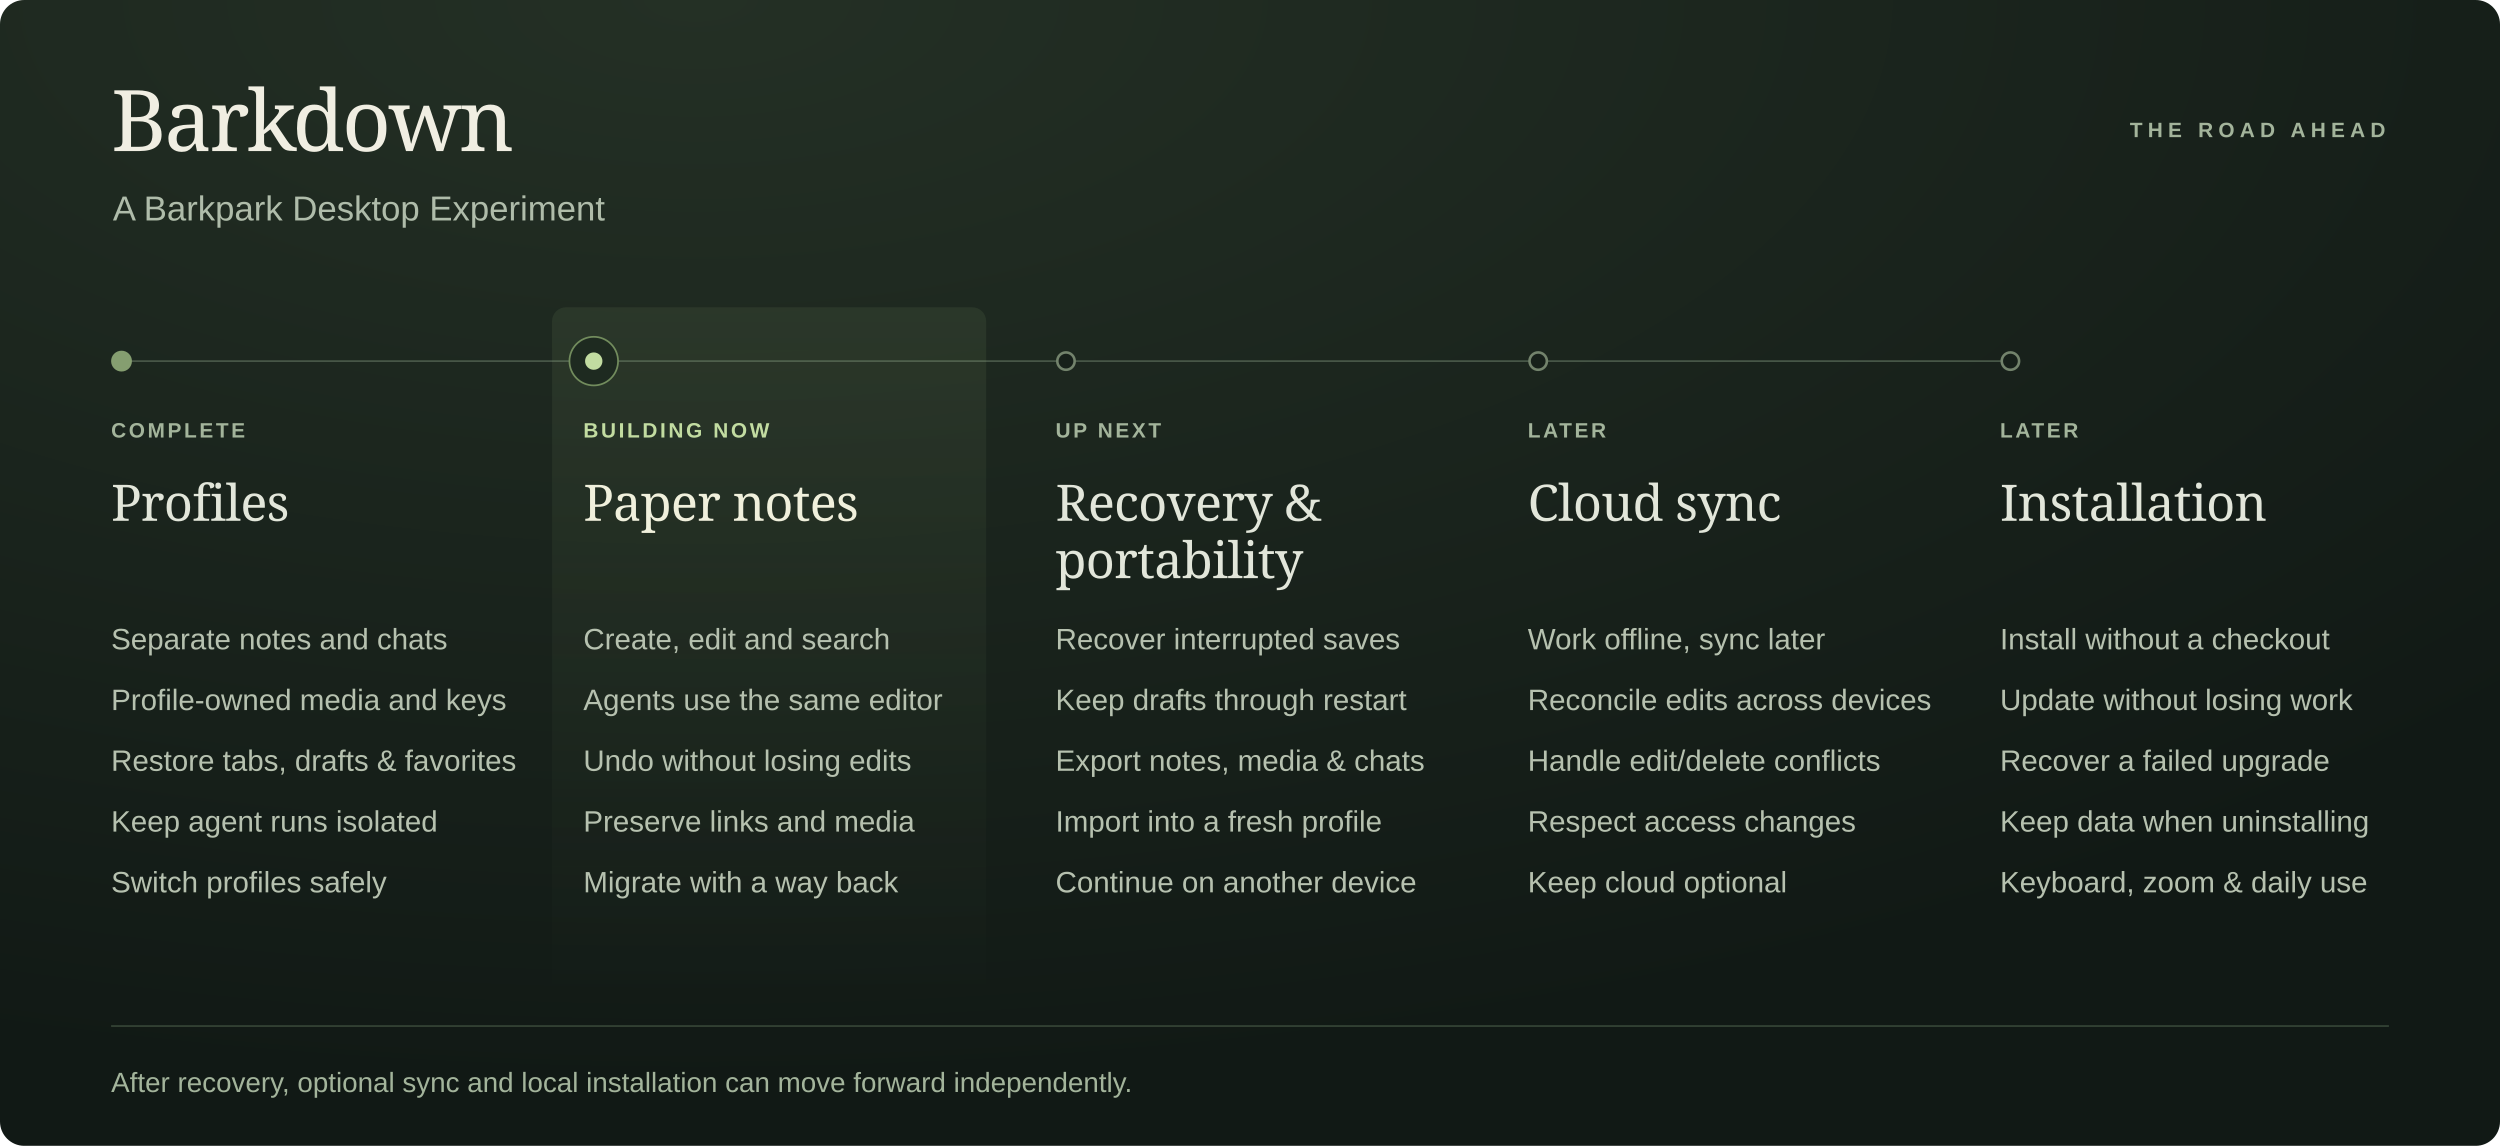
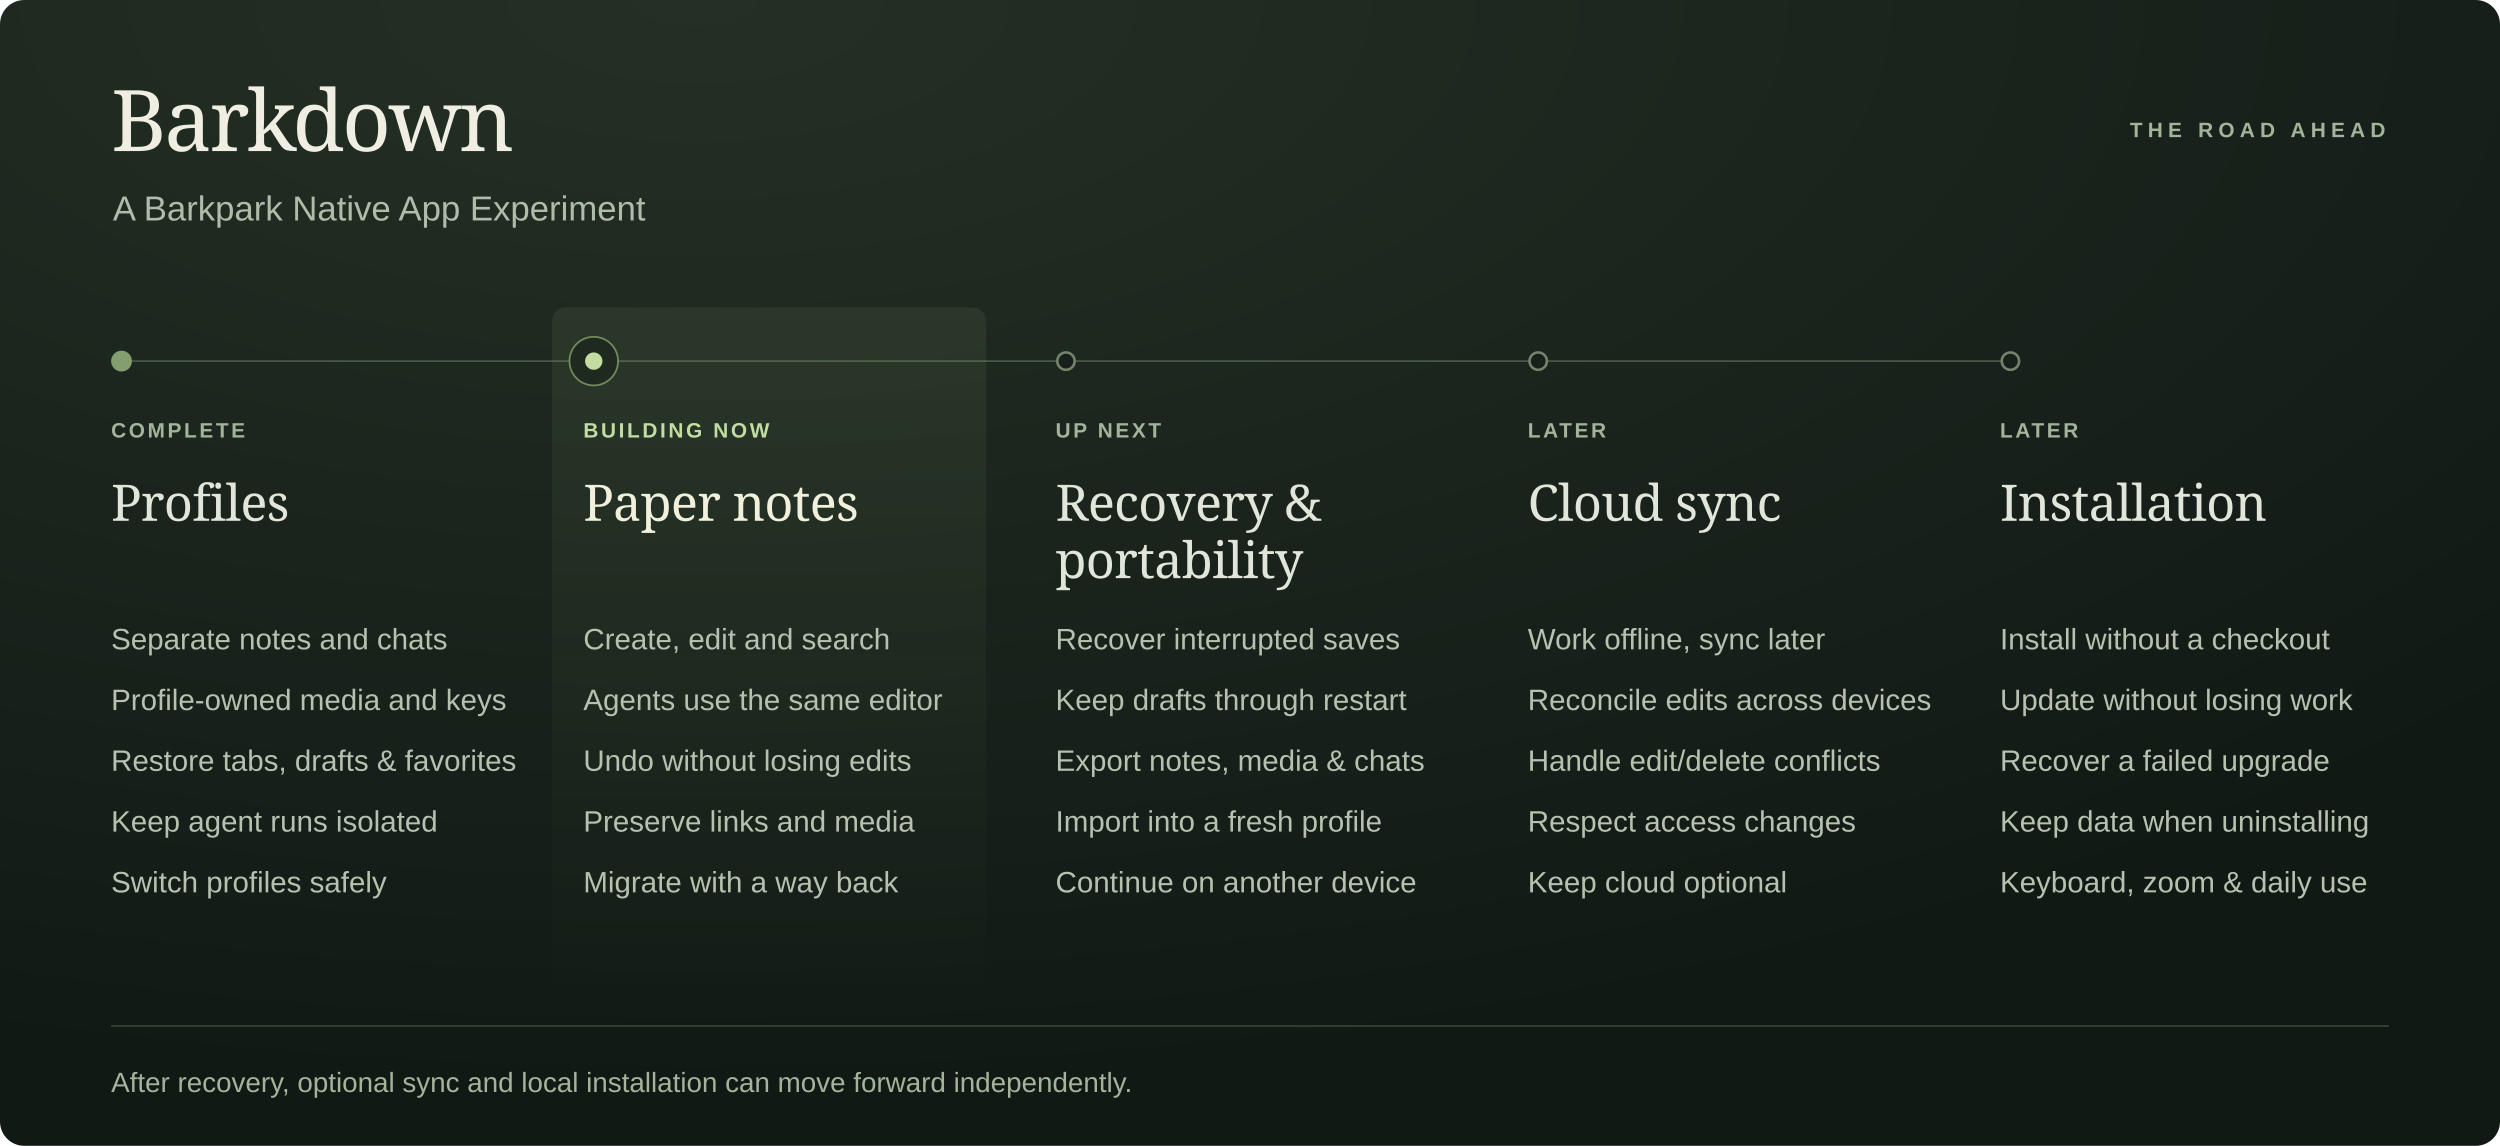
<svg xmlns="http://www.w3.org/2000/svg" width="1440" height="660" viewBox="0 0 1440 660" role="img" aria-labelledby="title desc">
  <defs>
    <radialGradient id="background" cx="28%" cy="0%" r="95%">
      <stop stop-color="#243025" />
      <stop offset="1" stop-color="#111915" />
    </radialGradient>
    <linearGradient id="focus" x2="0" y2="1">
      <stop stop-color="#a9c787" stop-opacity=".09" />
      <stop offset="1" stop-color="#a9c787" stop-opacity="0" />
    </linearGradient>
  </defs>
  <g font-family="Segoe UI, Arial, sans-serif">
    <rect width="1440" height="660" rx="14" fill="url(#background)" />
    <text x="64" y="87" font-family="Georgia, serif" font-size="49" letter-spacing="-1.5" fill="#f0eee2">Barkdown</text>
-     <text x="65" y="127" font-size="20" fill="#afbcaa" font-weight="400">A Barkpark Desktop Experiment</text>
+     <text x="65" y="127" font-size="20" fill="#afbcaa" font-weight="400">A Barkpark Native App Experiment</text>
    <text x="1374" y="79" text-anchor="end" font-size="12" font-weight="600" letter-spacing="3" fill="#a3b49b">THE ROAD AHEAD</text>
    <path d="M70 208H1158" stroke="#475747" stroke-width="1" />
    <g data-phase="P1">
      <circle cx="70" cy="208" r="6" fill="#859e70" />
      <text x="64" y="252" font-size="12" letter-spacing="1.5" font-weight="600" fill="#a3b49b">COMPLETE</text>
      <text x="64" y="300" dy="0" font-family="Georgia, serif" font-size="29" letter-spacing="-.4" fill="#e2e6da">Profiles</text>
      <text x="64" y="374" font-size="17" fill="#b6c1af" font-weight="400">Separate notes and chats</text>
      <text x="64" y="409" font-size="17" fill="#b6c1af" font-weight="400">Profile-owned media and keys</text>
      <text x="64" y="444" font-size="17" fill="#b6c1af" font-weight="400">Restore tabs, drafts &amp; favorites</text>
      <text x="64" y="479" font-size="17" fill="#b6c1af" font-weight="400">Keep agent runs isolated</text>
      <text x="64" y="514" font-size="17" fill="#b6c1af" font-weight="400">Switch profiles safely</text>
    </g>
    <g data-phase="P2">
      <rect x="318" y="177" width="250" height="400" rx="8" fill="url(#focus)" />
      <circle cx="342" cy="208" r="14" fill="#1e2a20" stroke="#728c5d" />
      <circle cx="342" cy="208" r="5" fill="#c2dca1" />
      <text x="336" y="252" font-size="12" letter-spacing="1.5" font-weight="600" fill="#c2dca1">BUILDING NOW</text>
      <text x="336" y="300" dy="0" font-family="Georgia, serif" font-size="29" letter-spacing="-.4" fill="#f0f0dc">Paper notes</text>
      <text x="336" y="374" font-size="17" fill="#b6c1af" font-weight="400">Create, edit and search</text>
      <text x="336" y="409" font-size="17" fill="#b6c1af" font-weight="400">Agents use the same editor</text>
      <text x="336" y="444" font-size="17" fill="#b6c1af" font-weight="400">Undo without losing edits</text>
      <text x="336" y="479" font-size="17" fill="#b6c1af" font-weight="400">Preserve links and media</text>
      <text x="336" y="514" font-size="17" fill="#b6c1af" font-weight="400">Migrate with a way back</text>
    </g>
    <g data-phase="P3">
      <circle cx="614" cy="208" r="5" fill="#17201a" stroke="#73836c" stroke-width="1.5" />
      <text x="608" y="252" font-size="12" letter-spacing="1.5" font-weight="600" fill="#a3b49b">UP NEXT</text>
      <text x="608" y="300" dy="0" font-family="Georgia, serif" font-size="29" letter-spacing="-.4" fill="#e2e6da">Recovery &amp;</text>
      <text x="608" y="300" dy="33" font-family="Georgia, serif" font-size="29" letter-spacing="-.4" fill="#e2e6da">portability</text>
      <text x="608" y="374" font-size="17" fill="#b6c1af" font-weight="400">Recover interrupted saves</text>
      <text x="608" y="409" font-size="17" fill="#b6c1af" font-weight="400">Keep drafts through restart</text>
      <text x="608" y="444" font-size="17" fill="#b6c1af" font-weight="400">Export notes, media &amp; chats</text>
      <text x="608" y="479" font-size="17" fill="#b6c1af" font-weight="400">Import into a fresh profile</text>
      <text x="608" y="514" font-size="17" fill="#b6c1af" font-weight="400">Continue on another device</text>
    </g>
    <g data-phase="P4">
      <circle cx="886" cy="208" r="5" fill="#17201a" stroke="#73836c" stroke-width="1.5" />
      <text x="880" y="252" font-size="12" letter-spacing="1.5" font-weight="600" fill="#a3b49b">LATER</text>
      <text x="880" y="300" dy="0" font-family="Georgia, serif" font-size="29" letter-spacing="-.4" fill="#e2e6da">Cloud sync</text>
      <text x="880" y="374" font-size="17" fill="#b6c1af" font-weight="400">Work offline, sync later</text>
      <text x="880" y="409" font-size="17" fill="#b6c1af" font-weight="400">Reconcile edits across devices</text>
      <text x="880" y="444" font-size="17" fill="#b6c1af" font-weight="400">Handle edit/delete conflicts</text>
      <text x="880" y="479" font-size="17" fill="#b6c1af" font-weight="400">Respect access changes</text>
      <text x="880" y="514" font-size="17" fill="#b6c1af" font-weight="400">Keep cloud optional</text>
    </g>
    <g data-phase="P5">
      <circle cx="1158" cy="208" r="5" fill="#17201a" stroke="#73836c" stroke-width="1.5" />
      <text x="1152" y="252" font-size="12" letter-spacing="1.5" font-weight="600" fill="#a3b49b">LATER</text>
      <text x="1152" y="300" dy="0" font-family="Georgia, serif" font-size="29" letter-spacing="-.4" fill="#e2e6da">Installation</text>
      <text x="1152" y="374" font-size="17" fill="#b6c1af" font-weight="400">Install without a checkout</text>
      <text x="1152" y="409" font-size="17" fill="#b6c1af" font-weight="400">Update without losing work</text>
      <text x="1152" y="444" font-size="17" fill="#b6c1af" font-weight="400">Recover a failed upgrade</text>
      <text x="1152" y="479" font-size="17" fill="#b6c1af" font-weight="400">Keep data when uninstalling</text>
      <text x="1152" y="514" font-size="17" fill="#b6c1af" font-weight="400">Keyboard, zoom &amp; daily use</text>
    </g>
    <path d="M64 591H1376" stroke="#344435" />
    <text x="64" y="629" font-size="16" fill="#a3b49b" font-weight="400">After recovery, optional sync and local installation can move forward independently.</text>
  </g>
</svg>
